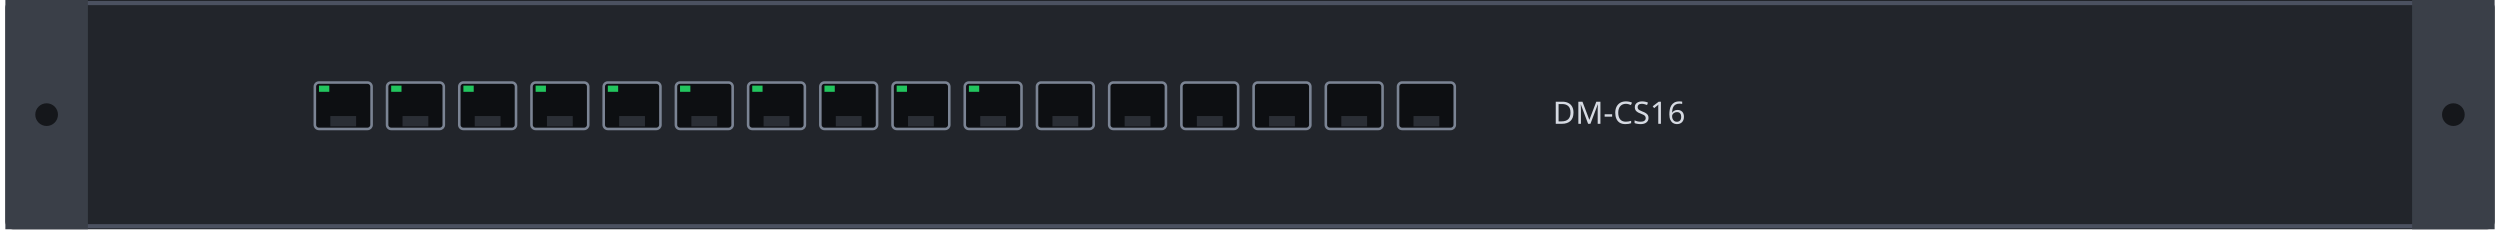
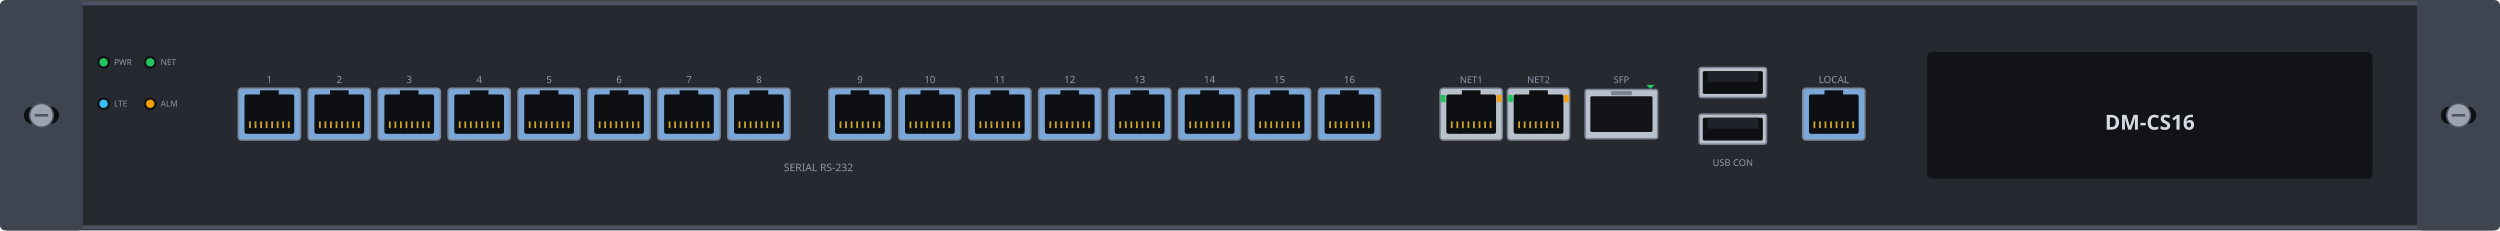
- <svg xmlns="http://www.w3.org/2000/svg" width="1930" height="177" viewBox="0 0 482.6 44.45">
-   <rect x="0" y="0" width="482.6" height="44.45" rx="1.5" fill="#22252b" />
+ <svg xmlns="http://www.w3.org/2000/svg" width="1930" height="178" viewBox="0 0 482.6 44.45">
+   <rect x="0" y="0" width="482.6" height="44.45" rx="1.5" fill="#262a30" />
  <rect x="0.6" y="0.6" width="481.4" height="43.25" rx="1.2" fill="none" stroke="#4b5160" stroke-width="0.8" />
-   <rect x="0" y="0" width="16" height="44.45" fill="#3a3f48" />
-   <circle cx="8" cy="22.225" r="2.2" fill="#15171b" />
-   <rect x="466.6" y="0" width="16" height="44.45" fill="#3a3f48" />
-   <circle cx="474.6" cy="22.225" r="2.2" fill="#15171b" />
-   <rect x="60" y="16" width="11" height="9" rx="0.8" fill="#0d0f12" stroke="#7b8494" stroke-width="0.5" />
-   <rect x="63" y="22.5" width="5" height="2" fill="#2a2e35" />
-   <rect x="60.8" y="16.6" width="2" height="1.2" fill="#22c55e" />
-   <rect x="74" y="16" width="11" height="9" rx="0.8" fill="#0d0f12" stroke="#7b8494" stroke-width="0.5" />
-   <rect x="77" y="22.5" width="5" height="2" fill="#2a2e35" />
-   <rect x="74.8" y="16.6" width="2" height="1.2" fill="#22c55e" />
-   <rect x="88" y="16" width="11" height="9" rx="0.8" fill="#0d0f12" stroke="#7b8494" stroke-width="0.5" />
-   <rect x="91" y="22.5" width="5" height="2" fill="#2a2e35" />
-   <rect x="88.8" y="16.6" width="2" height="1.2" fill="#22c55e" />
-   <rect x="102" y="16" width="11" height="9" rx="0.8" fill="#0d0f12" stroke="#7b8494" stroke-width="0.5" />
-   <rect x="105" y="22.5" width="5" height="2" fill="#2a2e35" />
-   <rect x="102.8" y="16.6" width="2" height="1.2" fill="#22c55e" />
-   <rect x="116" y="16" width="11" height="9" rx="0.8" fill="#0d0f12" stroke="#7b8494" stroke-width="0.5" />
-   <rect x="119" y="22.5" width="5" height="2" fill="#2a2e35" />
-   <rect x="116.8" y="16.6" width="2" height="1.2" fill="#22c55e" />
-   <rect x="130" y="16" width="11" height="9" rx="0.8" fill="#0d0f12" stroke="#7b8494" stroke-width="0.5" />
-   <rect x="133" y="22.5" width="5" height="2" fill="#2a2e35" />
-   <rect x="130.8" y="16.6" width="2" height="1.2" fill="#22c55e" />
-   <rect x="144" y="16" width="11" height="9" rx="0.8" fill="#0d0f12" stroke="#7b8494" stroke-width="0.5" />
-   <rect x="147" y="22.5" width="5" height="2" fill="#2a2e35" />
-   <rect x="144.8" y="16.6" width="2" height="1.2" fill="#22c55e" />
-   <rect x="158" y="16" width="11" height="9" rx="0.8" fill="#0d0f12" stroke="#7b8494" stroke-width="0.5" />
-   <rect x="161" y="22.5" width="5" height="2" fill="#2a2e35" />
-   <rect x="158.8" y="16.6" width="2" height="1.2" fill="#22c55e" />
-   <rect x="172" y="16" width="11" height="9" rx="0.8" fill="#0d0f12" stroke="#7b8494" stroke-width="0.5" />
-   <rect x="175" y="22.5" width="5" height="2" fill="#2a2e35" />
-   <rect x="172.8" y="16.6" width="2" height="1.2" fill="#22c55e" />
-   <rect x="186" y="16" width="11" height="9" rx="0.8" fill="#0d0f12" stroke="#7b8494" stroke-width="0.5" />
-   <rect x="189" y="22.5" width="5" height="2" fill="#2a2e35" />
-   <rect x="186.8" y="16.6" width="2" height="1.2" fill="#22c55e" />
-   <rect x="200" y="16" width="11" height="9" rx="0.8" fill="#0d0f12" stroke="#7b8494" stroke-width="0.5" />
-   <rect x="203" y="22.5" width="5" height="2" fill="#2a2e35" />
-   <rect x="214" y="16" width="11" height="9" rx="0.8" fill="#0d0f12" stroke="#7b8494" stroke-width="0.5" />
-   <rect x="217" y="22.5" width="5" height="2" fill="#2a2e35" />
-   <rect x="228" y="16" width="11" height="9" rx="0.8" fill="#0d0f12" stroke="#7b8494" stroke-width="0.5" />
-   <rect x="231" y="22.5" width="5" height="2" fill="#2a2e35" />
-   <rect x="242" y="16" width="11" height="9" rx="0.8" fill="#0d0f12" stroke="#7b8494" stroke-width="0.5" />
-   <rect x="245" y="22.5" width="5" height="2" fill="#2a2e35" />
-   <rect x="256" y="16" width="11" height="9" rx="0.8" fill="#0d0f12" stroke="#7b8494" stroke-width="0.5" />
-   <rect x="259" y="22.5" width="5" height="2" fill="#2a2e35" />
-   <rect x="270" y="16" width="11" height="9" rx="0.8" fill="#0d0f12" stroke="#7b8494" stroke-width="0.5" />
-   <rect x="273" y="22.5" width="5" height="2" fill="#2a2e35" />
-   <text x="300" y="24" font-family="sans-serif" font-size="6" fill="#d6dae2">DM-CS16</text>
+   <rect x="0" y="0" width="16" height="44.45" rx="1" fill="#3f4550" />
+   <rect x="4.6" y="20.53" width="6.8" height="3.4" rx="1.7" fill="#0d0f12" />
+   <circle cx="8" cy="22.23" r="2.3" fill="#9ca3af" stroke="#4b5563" stroke-width="0.3" />
+   <line x1="6.7" y1="22.23" x2="9.3" y2="22.23" stroke="#4b5563" stroke-width="0.5" />
+   <rect x="466.6" y="0" width="16" height="44.45" rx="1" fill="#3f4550" />
+   <rect x="471.2" y="20.53" width="6.8" height="3.4" rx="1.7" fill="#0d0f12" />
+   <circle cx="474.6" cy="22.23" r="2.3" fill="#9ca3af" stroke="#4b5563" stroke-width="0.3" />
+   <line x1="473.3" y1="22.23" x2="475.9" y2="22.23" stroke="#4b5563" stroke-width="0.5" />
+   <circle cx="20" cy="12" r="1.25" fill="#111317" />
+   <circle cx="20" cy="12" r="0.8" fill="#22c55e" />
+   <text x="22" y="12.53" font-family="sans-serif" font-size="1.6" fill="#8f98a8">PWR</text>
+   <circle cx="29" cy="12" r="1.25" fill="#111317" />
+   <circle cx="29" cy="12" r="0.8" fill="#22c55e" />
+   <text x="31" y="12.53" font-family="sans-serif" font-size="1.6" fill="#8f98a8">NET</text>
+   <circle cx="20" cy="20" r="1.25" fill="#111317" />
+   <circle cx="20" cy="20" r="0.8" fill="#38bdf8" />
+   <text x="22" y="20.53" font-family="sans-serif" font-size="1.6" fill="#8f98a8">LTE</text>
+   <circle cx="29" cy="20" r="1.25" fill="#111317" />
+   <circle cx="29" cy="20" r="0.8" fill="#f59e0b" />
+   <text x="31" y="20.53" font-family="sans-serif" font-size="1.6" fill="#8f98a8">ALM</text>
+   <rect x="46" y="17" width="12" height="10" rx="0.6" fill="#7aa7d8" stroke="#7b8494" stroke-width="0.3" />
+   <rect x="47.2" y="18.2" width="9.6" height="7.6" rx="0.4" fill="#0d0f12" />
+   <rect x="50.2" y="17.4" width="3.6" height="1.7" fill="#0d0f12" />
+   <line x1="48.25" y1="23.4" x2="48.25" y2="24.7" stroke="#c9a227" stroke-width="0.35" />
+   <line x1="49.32" y1="23.4" x2="49.32" y2="24.7" stroke="#c9a227" stroke-width="0.35" />
+   <line x1="50.39" y1="23.4" x2="50.39" y2="24.7" stroke="#c9a227" stroke-width="0.35" />
+   <line x1="51.46" y1="23.4" x2="51.46" y2="24.7" stroke="#c9a227" stroke-width="0.35" />
+   <line x1="52.53" y1="23.4" x2="52.53" y2="24.7" stroke="#c9a227" stroke-width="0.35" />
+   <line x1="53.6" y1="23.4" x2="53.6" y2="24.7" stroke="#c9a227" stroke-width="0.35" />
+   <line x1="54.67" y1="23.4" x2="54.67" y2="24.7" stroke="#c9a227" stroke-width="0.35" />
+   <line x1="55.74" y1="23.4" x2="55.74" y2="24.7" stroke="#c9a227" stroke-width="0.35" />
+   <text x="52" y="16" font-family="sans-serif" font-size="1.9" fill="#8f98a8" text-anchor="middle">1</text>
+   <rect x="59.5" y="17" width="12" height="10" rx="0.6" fill="#7aa7d8" stroke="#7b8494" stroke-width="0.3" />
+   <rect x="60.7" y="18.2" width="9.6" height="7.6" rx="0.4" fill="#0d0f12" />
+   <rect x="63.7" y="17.4" width="3.6" height="1.7" fill="#0d0f12" />
+   <line x1="61.75" y1="23.4" x2="61.75" y2="24.7" stroke="#c9a227" stroke-width="0.35" />
+   <line x1="62.82" y1="23.4" x2="62.82" y2="24.7" stroke="#c9a227" stroke-width="0.35" />
+   <line x1="63.89" y1="23.4" x2="63.89" y2="24.7" stroke="#c9a227" stroke-width="0.35" />
+   <line x1="64.96" y1="23.4" x2="64.96" y2="24.7" stroke="#c9a227" stroke-width="0.35" />
+   <line x1="66.03" y1="23.4" x2="66.03" y2="24.7" stroke="#c9a227" stroke-width="0.35" />
+   <line x1="67.1" y1="23.4" x2="67.1" y2="24.7" stroke="#c9a227" stroke-width="0.35" />
+   <line x1="68.17" y1="23.4" x2="68.17" y2="24.7" stroke="#c9a227" stroke-width="0.35" />
+   <line x1="69.24" y1="23.4" x2="69.24" y2="24.7" stroke="#c9a227" stroke-width="0.35" />
+   <text x="65.5" y="16" font-family="sans-serif" font-size="1.9" fill="#8f98a8" text-anchor="middle">2</text>
+   <rect x="73" y="17" width="12" height="10" rx="0.6" fill="#7aa7d8" stroke="#7b8494" stroke-width="0.3" />
+   <rect x="74.2" y="18.2" width="9.6" height="7.6" rx="0.4" fill="#0d0f12" />
+   <rect x="77.2" y="17.4" width="3.6" height="1.7" fill="#0d0f12" />
+   <line x1="75.25" y1="23.4" x2="75.25" y2="24.7" stroke="#c9a227" stroke-width="0.35" />
+   <line x1="76.32" y1="23.4" x2="76.32" y2="24.7" stroke="#c9a227" stroke-width="0.35" />
+   <line x1="77.39" y1="23.4" x2="77.39" y2="24.7" stroke="#c9a227" stroke-width="0.35" />
+   <line x1="78.46" y1="23.4" x2="78.46" y2="24.7" stroke="#c9a227" stroke-width="0.35" />
+   <line x1="79.53" y1="23.4" x2="79.53" y2="24.7" stroke="#c9a227" stroke-width="0.35" />
+   <line x1="80.6" y1="23.4" x2="80.6" y2="24.7" stroke="#c9a227" stroke-width="0.35" />
+   <line x1="81.67" y1="23.4" x2="81.67" y2="24.7" stroke="#c9a227" stroke-width="0.35" />
+   <line x1="82.74" y1="23.4" x2="82.74" y2="24.7" stroke="#c9a227" stroke-width="0.35" />
+   <text x="79" y="16" font-family="sans-serif" font-size="1.9" fill="#8f98a8" text-anchor="middle">3</text>
+   <rect x="86.5" y="17" width="12" height="10" rx="0.6" fill="#7aa7d8" stroke="#7b8494" stroke-width="0.3" />
+   <rect x="87.7" y="18.2" width="9.6" height="7.6" rx="0.4" fill="#0d0f12" />
+   <rect x="90.7" y="17.4" width="3.6" height="1.7" fill="#0d0f12" />
+   <line x1="88.75" y1="23.4" x2="88.75" y2="24.7" stroke="#c9a227" stroke-width="0.35" />
+   <line x1="89.82" y1="23.4" x2="89.82" y2="24.7" stroke="#c9a227" stroke-width="0.35" />
+   <line x1="90.89" y1="23.4" x2="90.89" y2="24.7" stroke="#c9a227" stroke-width="0.35" />
+   <line x1="91.96" y1="23.4" x2="91.96" y2="24.7" stroke="#c9a227" stroke-width="0.35" />
+   <line x1="93.03" y1="23.4" x2="93.03" y2="24.7" stroke="#c9a227" stroke-width="0.35" />
+   <line x1="94.1" y1="23.4" x2="94.1" y2="24.7" stroke="#c9a227" stroke-width="0.35" />
+   <line x1="95.17" y1="23.4" x2="95.17" y2="24.7" stroke="#c9a227" stroke-width="0.35" />
+   <line x1="96.24" y1="23.4" x2="96.24" y2="24.7" stroke="#c9a227" stroke-width="0.35" />
+   <text x="92.5" y="16" font-family="sans-serif" font-size="1.9" fill="#8f98a8" text-anchor="middle">4</text>
+   <rect x="100" y="17" width="12" height="10" rx="0.6" fill="#7aa7d8" stroke="#7b8494" stroke-width="0.3" />
+   <rect x="101.2" y="18.2" width="9.6" height="7.6" rx="0.4" fill="#0d0f12" />
+   <rect x="104.2" y="17.4" width="3.6" height="1.7" fill="#0d0f12" />
+   <line x1="102.25" y1="23.4" x2="102.25" y2="24.7" stroke="#c9a227" stroke-width="0.35" />
+   <line x1="103.32" y1="23.4" x2="103.32" y2="24.7" stroke="#c9a227" stroke-width="0.35" />
+   <line x1="104.39" y1="23.4" x2="104.39" y2="24.7" stroke="#c9a227" stroke-width="0.35" />
+   <line x1="105.46" y1="23.4" x2="105.46" y2="24.7" stroke="#c9a227" stroke-width="0.35" />
+   <line x1="106.53" y1="23.4" x2="106.53" y2="24.7" stroke="#c9a227" stroke-width="0.35" />
+   <line x1="107.6" y1="23.4" x2="107.6" y2="24.7" stroke="#c9a227" stroke-width="0.35" />
+   <line x1="108.67" y1="23.4" x2="108.67" y2="24.7" stroke="#c9a227" stroke-width="0.35" />
+   <line x1="109.74" y1="23.4" x2="109.74" y2="24.7" stroke="#c9a227" stroke-width="0.35" />
+   <text x="106" y="16" font-family="sans-serif" font-size="1.9" fill="#8f98a8" text-anchor="middle">5</text>
+   <rect x="113.5" y="17" width="12" height="10" rx="0.6" fill="#7aa7d8" stroke="#7b8494" stroke-width="0.3" />
+   <rect x="114.7" y="18.2" width="9.6" height="7.6" rx="0.4" fill="#0d0f12" />
+   <rect x="117.7" y="17.4" width="3.6" height="1.7" fill="#0d0f12" />
+   <line x1="115.75" y1="23.4" x2="115.75" y2="24.7" stroke="#c9a227" stroke-width="0.35" />
+   <line x1="116.82" y1="23.4" x2="116.82" y2="24.7" stroke="#c9a227" stroke-width="0.35" />
+   <line x1="117.89" y1="23.4" x2="117.89" y2="24.7" stroke="#c9a227" stroke-width="0.35" />
+   <line x1="118.96" y1="23.4" x2="118.96" y2="24.7" stroke="#c9a227" stroke-width="0.35" />
+   <line x1="120.03" y1="23.4" x2="120.03" y2="24.7" stroke="#c9a227" stroke-width="0.35" />
+   <line x1="121.1" y1="23.4" x2="121.1" y2="24.7" stroke="#c9a227" stroke-width="0.35" />
+   <line x1="122.17" y1="23.4" x2="122.17" y2="24.7" stroke="#c9a227" stroke-width="0.35" />
+   <line x1="123.24" y1="23.4" x2="123.24" y2="24.7" stroke="#c9a227" stroke-width="0.35" />
+   <text x="119.5" y="16" font-family="sans-serif" font-size="1.9" fill="#8f98a8" text-anchor="middle">6</text>
+   <rect x="127" y="17" width="12" height="10" rx="0.6" fill="#7aa7d8" stroke="#7b8494" stroke-width="0.3" />
+   <rect x="128.2" y="18.2" width="9.6" height="7.6" rx="0.4" fill="#0d0f12" />
+   <rect x="131.2" y="17.4" width="3.6" height="1.7" fill="#0d0f12" />
+   <line x1="129.25" y1="23.4" x2="129.25" y2="24.7" stroke="#c9a227" stroke-width="0.35" />
+   <line x1="130.32" y1="23.4" x2="130.32" y2="24.7" stroke="#c9a227" stroke-width="0.35" />
+   <line x1="131.39" y1="23.4" x2="131.39" y2="24.7" stroke="#c9a227" stroke-width="0.35" />
+   <line x1="132.46" y1="23.4" x2="132.46" y2="24.7" stroke="#c9a227" stroke-width="0.35" />
+   <line x1="133.53" y1="23.4" x2="133.53" y2="24.7" stroke="#c9a227" stroke-width="0.35" />
+   <line x1="134.6" y1="23.4" x2="134.6" y2="24.7" stroke="#c9a227" stroke-width="0.35" />
+   <line x1="135.67" y1="23.4" x2="135.67" y2="24.7" stroke="#c9a227" stroke-width="0.35" />
+   <line x1="136.74" y1="23.4" x2="136.74" y2="24.7" stroke="#c9a227" stroke-width="0.35" />
+   <text x="133" y="16" font-family="sans-serif" font-size="1.9" fill="#8f98a8" text-anchor="middle">7</text>
+   <rect x="140.5" y="17" width="12" height="10" rx="0.6" fill="#7aa7d8" stroke="#7b8494" stroke-width="0.3" />
+   <rect x="141.7" y="18.2" width="9.6" height="7.6" rx="0.4" fill="#0d0f12" />
+   <rect x="144.7" y="17.4" width="3.6" height="1.7" fill="#0d0f12" />
+   <line x1="142.75" y1="23.4" x2="142.75" y2="24.7" stroke="#c9a227" stroke-width="0.35" />
+   <line x1="143.82" y1="23.4" x2="143.82" y2="24.7" stroke="#c9a227" stroke-width="0.35" />
+   <line x1="144.89" y1="23.4" x2="144.89" y2="24.7" stroke="#c9a227" stroke-width="0.35" />
+   <line x1="145.96" y1="23.4" x2="145.96" y2="24.7" stroke="#c9a227" stroke-width="0.35" />
+   <line x1="147.03" y1="23.4" x2="147.03" y2="24.7" stroke="#c9a227" stroke-width="0.35" />
+   <line x1="148.1" y1="23.4" x2="148.1" y2="24.7" stroke="#c9a227" stroke-width="0.35" />
+   <line x1="149.17" y1="23.4" x2="149.17" y2="24.7" stroke="#c9a227" stroke-width="0.35" />
+   <line x1="150.24" y1="23.4" x2="150.24" y2="24.7" stroke="#c9a227" stroke-width="0.35" />
+   <text x="146.5" y="16" font-family="sans-serif" font-size="1.9" fill="#8f98a8" text-anchor="middle">8</text>
+   <rect x="160" y="17" width="12" height="10" rx="0.6" fill="#7aa7d8" stroke="#7b8494" stroke-width="0.3" />
+   <rect x="161.2" y="18.2" width="9.6" height="7.6" rx="0.4" fill="#0d0f12" />
+   <rect x="164.2" y="17.4" width="3.6" height="1.7" fill="#0d0f12" />
+   <line x1="162.25" y1="23.4" x2="162.25" y2="24.7" stroke="#c9a227" stroke-width="0.35" />
+   <line x1="163.32" y1="23.4" x2="163.32" y2="24.7" stroke="#c9a227" stroke-width="0.35" />
+   <line x1="164.39" y1="23.4" x2="164.39" y2="24.7" stroke="#c9a227" stroke-width="0.35" />
+   <line x1="165.46" y1="23.4" x2="165.46" y2="24.7" stroke="#c9a227" stroke-width="0.35" />
+   <line x1="166.53" y1="23.4" x2="166.53" y2="24.7" stroke="#c9a227" stroke-width="0.35" />
+   <line x1="167.6" y1="23.4" x2="167.6" y2="24.7" stroke="#c9a227" stroke-width="0.35" />
+   <line x1="168.67" y1="23.4" x2="168.67" y2="24.7" stroke="#c9a227" stroke-width="0.35" />
+   <line x1="169.74" y1="23.4" x2="169.74" y2="24.7" stroke="#c9a227" stroke-width="0.35" />
+   <text x="166" y="16" font-family="sans-serif" font-size="1.9" fill="#8f98a8" text-anchor="middle">9</text>
+   <rect x="173.5" y="17" width="12" height="10" rx="0.6" fill="#7aa7d8" stroke="#7b8494" stroke-width="0.3" />
+   <rect x="174.7" y="18.2" width="9.6" height="7.6" rx="0.4" fill="#0d0f12" />
+   <rect x="177.7" y="17.4" width="3.6" height="1.7" fill="#0d0f12" />
+   <line x1="175.75" y1="23.4" x2="175.75" y2="24.7" stroke="#c9a227" stroke-width="0.35" />
+   <line x1="176.82" y1="23.4" x2="176.82" y2="24.7" stroke="#c9a227" stroke-width="0.35" />
+   <line x1="177.89" y1="23.4" x2="177.89" y2="24.7" stroke="#c9a227" stroke-width="0.35" />
+   <line x1="178.96" y1="23.4" x2="178.96" y2="24.7" stroke="#c9a227" stroke-width="0.35" />
+   <line x1="180.03" y1="23.4" x2="180.03" y2="24.7" stroke="#c9a227" stroke-width="0.35" />
+   <line x1="181.1" y1="23.4" x2="181.1" y2="24.7" stroke="#c9a227" stroke-width="0.35" />
+   <line x1="182.17" y1="23.4" x2="182.17" y2="24.7" stroke="#c9a227" stroke-width="0.35" />
+   <line x1="183.24" y1="23.4" x2="183.24" y2="24.7" stroke="#c9a227" stroke-width="0.35" />
+   <text x="179.5" y="16" font-family="sans-serif" font-size="1.9" fill="#8f98a8" text-anchor="middle">10</text>
+   <rect x="187" y="17" width="12" height="10" rx="0.6" fill="#7aa7d8" stroke="#7b8494" stroke-width="0.3" />
+   <rect x="188.2" y="18.2" width="9.6" height="7.6" rx="0.4" fill="#0d0f12" />
+   <rect x="191.2" y="17.4" width="3.6" height="1.7" fill="#0d0f12" />
+   <line x1="189.25" y1="23.4" x2="189.25" y2="24.7" stroke="#c9a227" stroke-width="0.35" />
+   <line x1="190.32" y1="23.4" x2="190.32" y2="24.7" stroke="#c9a227" stroke-width="0.35" />
+   <line x1="191.39" y1="23.4" x2="191.39" y2="24.7" stroke="#c9a227" stroke-width="0.35" />
+   <line x1="192.46" y1="23.4" x2="192.46" y2="24.7" stroke="#c9a227" stroke-width="0.35" />
+   <line x1="193.53" y1="23.4" x2="193.53" y2="24.7" stroke="#c9a227" stroke-width="0.35" />
+   <line x1="194.6" y1="23.4" x2="194.6" y2="24.7" stroke="#c9a227" stroke-width="0.35" />
+   <line x1="195.67" y1="23.4" x2="195.67" y2="24.7" stroke="#c9a227" stroke-width="0.35" />
+   <line x1="196.74" y1="23.4" x2="196.74" y2="24.7" stroke="#c9a227" stroke-width="0.35" />
+   <text x="193" y="16" font-family="sans-serif" font-size="1.9" fill="#8f98a8" text-anchor="middle">11</text>
+   <rect x="200.5" y="17" width="12" height="10" rx="0.6" fill="#7aa7d8" stroke="#7b8494" stroke-width="0.3" />
+   <rect x="201.7" y="18.2" width="9.6" height="7.6" rx="0.4" fill="#0d0f12" />
+   <rect x="204.7" y="17.4" width="3.6" height="1.7" fill="#0d0f12" />
+   <line x1="202.75" y1="23.4" x2="202.75" y2="24.7" stroke="#c9a227" stroke-width="0.35" />
+   <line x1="203.82" y1="23.4" x2="203.82" y2="24.7" stroke="#c9a227" stroke-width="0.35" />
+   <line x1="204.89" y1="23.4" x2="204.89" y2="24.7" stroke="#c9a227" stroke-width="0.35" />
+   <line x1="205.96" y1="23.4" x2="205.96" y2="24.7" stroke="#c9a227" stroke-width="0.35" />
+   <line x1="207.03" y1="23.4" x2="207.03" y2="24.7" stroke="#c9a227" stroke-width="0.35" />
+   <line x1="208.1" y1="23.4" x2="208.1" y2="24.7" stroke="#c9a227" stroke-width="0.35" />
+   <line x1="209.17" y1="23.4" x2="209.17" y2="24.7" stroke="#c9a227" stroke-width="0.35" />
+   <line x1="210.24" y1="23.4" x2="210.24" y2="24.7" stroke="#c9a227" stroke-width="0.35" />
+   <text x="206.5" y="16" font-family="sans-serif" font-size="1.9" fill="#8f98a8" text-anchor="middle">12</text>
+   <rect x="214" y="17" width="12" height="10" rx="0.6" fill="#7aa7d8" stroke="#7b8494" stroke-width="0.3" />
+   <rect x="215.2" y="18.2" width="9.6" height="7.6" rx="0.4" fill="#0d0f12" />
+   <rect x="218.2" y="17.4" width="3.6" height="1.7" fill="#0d0f12" />
+   <line x1="216.25" y1="23.4" x2="216.25" y2="24.7" stroke="#c9a227" stroke-width="0.35" />
+   <line x1="217.32" y1="23.4" x2="217.32" y2="24.7" stroke="#c9a227" stroke-width="0.35" />
+   <line x1="218.39" y1="23.4" x2="218.39" y2="24.7" stroke="#c9a227" stroke-width="0.35" />
+   <line x1="219.46" y1="23.4" x2="219.46" y2="24.7" stroke="#c9a227" stroke-width="0.35" />
+   <line x1="220.53" y1="23.4" x2="220.53" y2="24.7" stroke="#c9a227" stroke-width="0.35" />
+   <line x1="221.6" y1="23.4" x2="221.6" y2="24.7" stroke="#c9a227" stroke-width="0.35" />
+   <line x1="222.67" y1="23.4" x2="222.67" y2="24.7" stroke="#c9a227" stroke-width="0.35" />
+   <line x1="223.74" y1="23.4" x2="223.74" y2="24.7" stroke="#c9a227" stroke-width="0.35" />
+   <text x="220" y="16" font-family="sans-serif" font-size="1.9" fill="#8f98a8" text-anchor="middle">13</text>
+   <rect x="227.5" y="17" width="12" height="10" rx="0.6" fill="#7aa7d8" stroke="#7b8494" stroke-width="0.3" />
+   <rect x="228.7" y="18.2" width="9.6" height="7.6" rx="0.4" fill="#0d0f12" />
+   <rect x="231.7" y="17.4" width="3.6" height="1.7" fill="#0d0f12" />
+   <line x1="229.75" y1="23.4" x2="229.75" y2="24.7" stroke="#c9a227" stroke-width="0.35" />
+   <line x1="230.82" y1="23.4" x2="230.82" y2="24.7" stroke="#c9a227" stroke-width="0.35" />
+   <line x1="231.89" y1="23.4" x2="231.89" y2="24.7" stroke="#c9a227" stroke-width="0.35" />
+   <line x1="232.96" y1="23.4" x2="232.96" y2="24.7" stroke="#c9a227" stroke-width="0.35" />
+   <line x1="234.03" y1="23.4" x2="234.03" y2="24.7" stroke="#c9a227" stroke-width="0.35" />
+   <line x1="235.1" y1="23.4" x2="235.1" y2="24.7" stroke="#c9a227" stroke-width="0.35" />
+   <line x1="236.17" y1="23.4" x2="236.17" y2="24.7" stroke="#c9a227" stroke-width="0.35" />
+   <line x1="237.24" y1="23.4" x2="237.24" y2="24.7" stroke="#c9a227" stroke-width="0.35" />
+   <text x="233.5" y="16" font-family="sans-serif" font-size="1.9" fill="#8f98a8" text-anchor="middle">14</text>
+   <rect x="241" y="17" width="12" height="10" rx="0.6" fill="#7aa7d8" stroke="#7b8494" stroke-width="0.3" />
+   <rect x="242.2" y="18.2" width="9.6" height="7.6" rx="0.4" fill="#0d0f12" />
+   <rect x="245.2" y="17.4" width="3.6" height="1.7" fill="#0d0f12" />
+   <line x1="243.25" y1="23.4" x2="243.25" y2="24.7" stroke="#c9a227" stroke-width="0.35" />
+   <line x1="244.32" y1="23.4" x2="244.32" y2="24.7" stroke="#c9a227" stroke-width="0.35" />
+   <line x1="245.39" y1="23.4" x2="245.39" y2="24.7" stroke="#c9a227" stroke-width="0.35" />
+   <line x1="246.46" y1="23.4" x2="246.46" y2="24.7" stroke="#c9a227" stroke-width="0.35" />
+   <line x1="247.53" y1="23.4" x2="247.53" y2="24.7" stroke="#c9a227" stroke-width="0.35" />
+   <line x1="248.6" y1="23.4" x2="248.6" y2="24.7" stroke="#c9a227" stroke-width="0.35" />
+   <line x1="249.67" y1="23.4" x2="249.67" y2="24.7" stroke="#c9a227" stroke-width="0.35" />
+   <line x1="250.74" y1="23.4" x2="250.74" y2="24.7" stroke="#c9a227" stroke-width="0.35" />
+   <text x="247" y="16" font-family="sans-serif" font-size="1.9" fill="#8f98a8" text-anchor="middle">15</text>
+   <rect x="254.5" y="17" width="12" height="10" rx="0.6" fill="#7aa7d8" stroke="#7b8494" stroke-width="0.3" />
+   <rect x="255.7" y="18.2" width="9.6" height="7.6" rx="0.4" fill="#0d0f12" />
+   <rect x="258.7" y="17.4" width="3.6" height="1.7" fill="#0d0f12" />
+   <line x1="256.75" y1="23.4" x2="256.75" y2="24.7" stroke="#c9a227" stroke-width="0.35" />
+   <line x1="257.82" y1="23.4" x2="257.82" y2="24.7" stroke="#c9a227" stroke-width="0.35" />
+   <line x1="258.89" y1="23.4" x2="258.89" y2="24.7" stroke="#c9a227" stroke-width="0.35" />
+   <line x1="259.96" y1="23.4" x2="259.96" y2="24.7" stroke="#c9a227" stroke-width="0.35" />
+   <line x1="261.03" y1="23.4" x2="261.03" y2="24.7" stroke="#c9a227" stroke-width="0.35" />
+   <line x1="262.1" y1="23.4" x2="262.1" y2="24.7" stroke="#c9a227" stroke-width="0.35" />
+   <line x1="263.17" y1="23.4" x2="263.17" y2="24.7" stroke="#c9a227" stroke-width="0.35" />
+   <line x1="264.24" y1="23.4" x2="264.24" y2="24.7" stroke="#c9a227" stroke-width="0.35" />
+   <text x="260.5" y="16" font-family="sans-serif" font-size="1.9" fill="#8f98a8" text-anchor="middle">16</text>
+   <text x="158" y="33" font-family="sans-serif" font-size="2" fill="#8f98a8" text-anchor="middle">SERIAL RS-232</text>
+   <rect x="278" y="17" width="12" height="10" rx="0.6" fill="#b9c1cc" stroke="#7b8494" stroke-width="0.3" />
+   <rect x="279.2" y="18.2" width="9.6" height="7.6" rx="0.4" fill="#0d0f12" />
+   <rect x="282.2" y="17.4" width="3.6" height="1.7" fill="#0d0f12" />
+   <line x1="280.25" y1="23.4" x2="280.25" y2="24.7" stroke="#c9a227" stroke-width="0.35" />
+   <line x1="281.32" y1="23.4" x2="281.32" y2="24.7" stroke="#c9a227" stroke-width="0.35" />
+   <line x1="282.39" y1="23.4" x2="282.39" y2="24.7" stroke="#c9a227" stroke-width="0.35" />
+   <line x1="283.46" y1="23.4" x2="283.46" y2="24.7" stroke="#c9a227" stroke-width="0.35" />
+   <line x1="284.53" y1="23.4" x2="284.53" y2="24.7" stroke="#c9a227" stroke-width="0.35" />
+   <line x1="285.6" y1="23.4" x2="285.6" y2="24.7" stroke="#c9a227" stroke-width="0.35" />
+   <line x1="286.67" y1="23.4" x2="286.67" y2="24.7" stroke="#c9a227" stroke-width="0.35" />
+   <line x1="287.74" y1="23.4" x2="287.74" y2="24.7" stroke="#c9a227" stroke-width="0.35" />
+   <rect x="278.15" y="18.3" width="0.9" height="1.4" fill="#22c55e" />
+   <rect x="288.95" y="18.3" width="0.9" height="1.4" fill="#f59e0b" />
+   <text x="284" y="16" font-family="sans-serif" font-size="1.8" fill="#8f98a8" text-anchor="middle">NET1</text>
+   <rect x="291" y="17" width="12" height="10" rx="0.6" fill="#b9c1cc" stroke="#7b8494" stroke-width="0.3" />
+   <rect x="292.2" y="18.2" width="9.6" height="7.6" rx="0.4" fill="#0d0f12" />
+   <rect x="295.2" y="17.4" width="3.6" height="1.7" fill="#0d0f12" />
+   <line x1="293.25" y1="23.4" x2="293.25" y2="24.7" stroke="#c9a227" stroke-width="0.35" />
+   <line x1="294.32" y1="23.4" x2="294.32" y2="24.7" stroke="#c9a227" stroke-width="0.35" />
+   <line x1="295.39" y1="23.4" x2="295.39" y2="24.7" stroke="#c9a227" stroke-width="0.35" />
+   <line x1="296.46" y1="23.4" x2="296.46" y2="24.7" stroke="#c9a227" stroke-width="0.35" />
+   <line x1="297.53" y1="23.4" x2="297.53" y2="24.7" stroke="#c9a227" stroke-width="0.35" />
+   <line x1="298.6" y1="23.4" x2="298.6" y2="24.7" stroke="#c9a227" stroke-width="0.35" />
+   <line x1="299.67" y1="23.4" x2="299.67" y2="24.7" stroke="#c9a227" stroke-width="0.35" />
+   <line x1="300.74" y1="23.4" x2="300.74" y2="24.7" stroke="#c9a227" stroke-width="0.35" />
+   <rect x="291.15" y="18.3" width="0.9" height="1.4" fill="#22c55e" />
+   <rect x="301.95" y="18.3" width="0.9" height="1.4" fill="#f59e0b" />
+   <text x="297" y="16" font-family="sans-serif" font-size="1.8" fill="#8f98a8" text-anchor="middle">NET2</text>
+   <rect x="306" y="17.25" width="14" height="9.5" rx="0.4" fill="#b9c1cc" stroke="#7b8494" stroke-width="0.3" />
+   <rect x="307" y="18.55" width="12" height="6.9" rx="0.3" fill="#111317" />
+   <rect x="311" y="17.55" width="4" height="0.8" fill="#7b8494" />
+   <polygon points="317.8,16.35 319.4,16.35 318.6,17.15" fill="#22c55e" />
+   <text x="313" y="16" font-family="sans-serif" font-size="1.8" fill="#8f98a8" text-anchor="middle">SFP</text>
+   <rect x="328" y="13" width="13" height="5.8" rx="0.4" fill="#b9c1cc" stroke="#7b8494" stroke-width="0.3" />
+   <rect x="328.7" y="13.7" width="11.6" height="4.4" rx="0.3" fill="#0d0f12" />
+   <rect x="329.6" y="13.7" width="9.8" height="2.1" fill="#1f2329" />
+   <rect x="328" y="22" width="13" height="5.8" rx="0.4" fill="#b9c1cc" stroke="#7b8494" stroke-width="0.3" />
+   <rect x="328.7" y="22.7" width="11.6" height="4.4" rx="0.3" fill="#0d0f12" />
+   <rect x="329.6" y="22.7" width="9.8" height="2.1" fill="#1f2329" />
+   <text x="334.5" y="32" font-family="sans-serif" font-size="1.8" fill="#8f98a8" text-anchor="middle">USB CON</text>
+   <rect x="348" y="17" width="12" height="10" rx="0.6" fill="#7aa7d8" stroke="#7b8494" stroke-width="0.3" />
+   <rect x="349.2" y="18.2" width="9.6" height="7.6" rx="0.4" fill="#0d0f12" />
+   <rect x="352.2" y="17.4" width="3.6" height="1.7" fill="#0d0f12" />
+   <line x1="350.25" y1="23.4" x2="350.25" y2="24.7" stroke="#c9a227" stroke-width="0.35" />
+   <line x1="351.32" y1="23.4" x2="351.32" y2="24.7" stroke="#c9a227" stroke-width="0.35" />
+   <line x1="352.39" y1="23.4" x2="352.39" y2="24.7" stroke="#c9a227" stroke-width="0.35" />
+   <line x1="353.46" y1="23.4" x2="353.46" y2="24.7" stroke="#c9a227" stroke-width="0.35" />
+   <line x1="354.53" y1="23.4" x2="354.53" y2="24.7" stroke="#c9a227" stroke-width="0.35" />
+   <line x1="355.6" y1="23.4" x2="355.6" y2="24.7" stroke="#c9a227" stroke-width="0.35" />
+   <line x1="356.67" y1="23.4" x2="356.67" y2="24.7" stroke="#c9a227" stroke-width="0.35" />
+   <line x1="357.74" y1="23.4" x2="357.74" y2="24.7" stroke="#c9a227" stroke-width="0.35" />
+   <text x="354" y="16" font-family="sans-serif" font-size="1.9" fill="#8f98a8" text-anchor="middle">LOCAL</text>
+   <rect x="372" y="10" width="86" height="24.45" rx="1" fill="#111317" />
+   <text x="415" y="25" font-family="sans-serif" font-size="4" fill="#d6dae2" text-anchor="middle" font-weight="bold">DM-CS16</text>
</svg>
